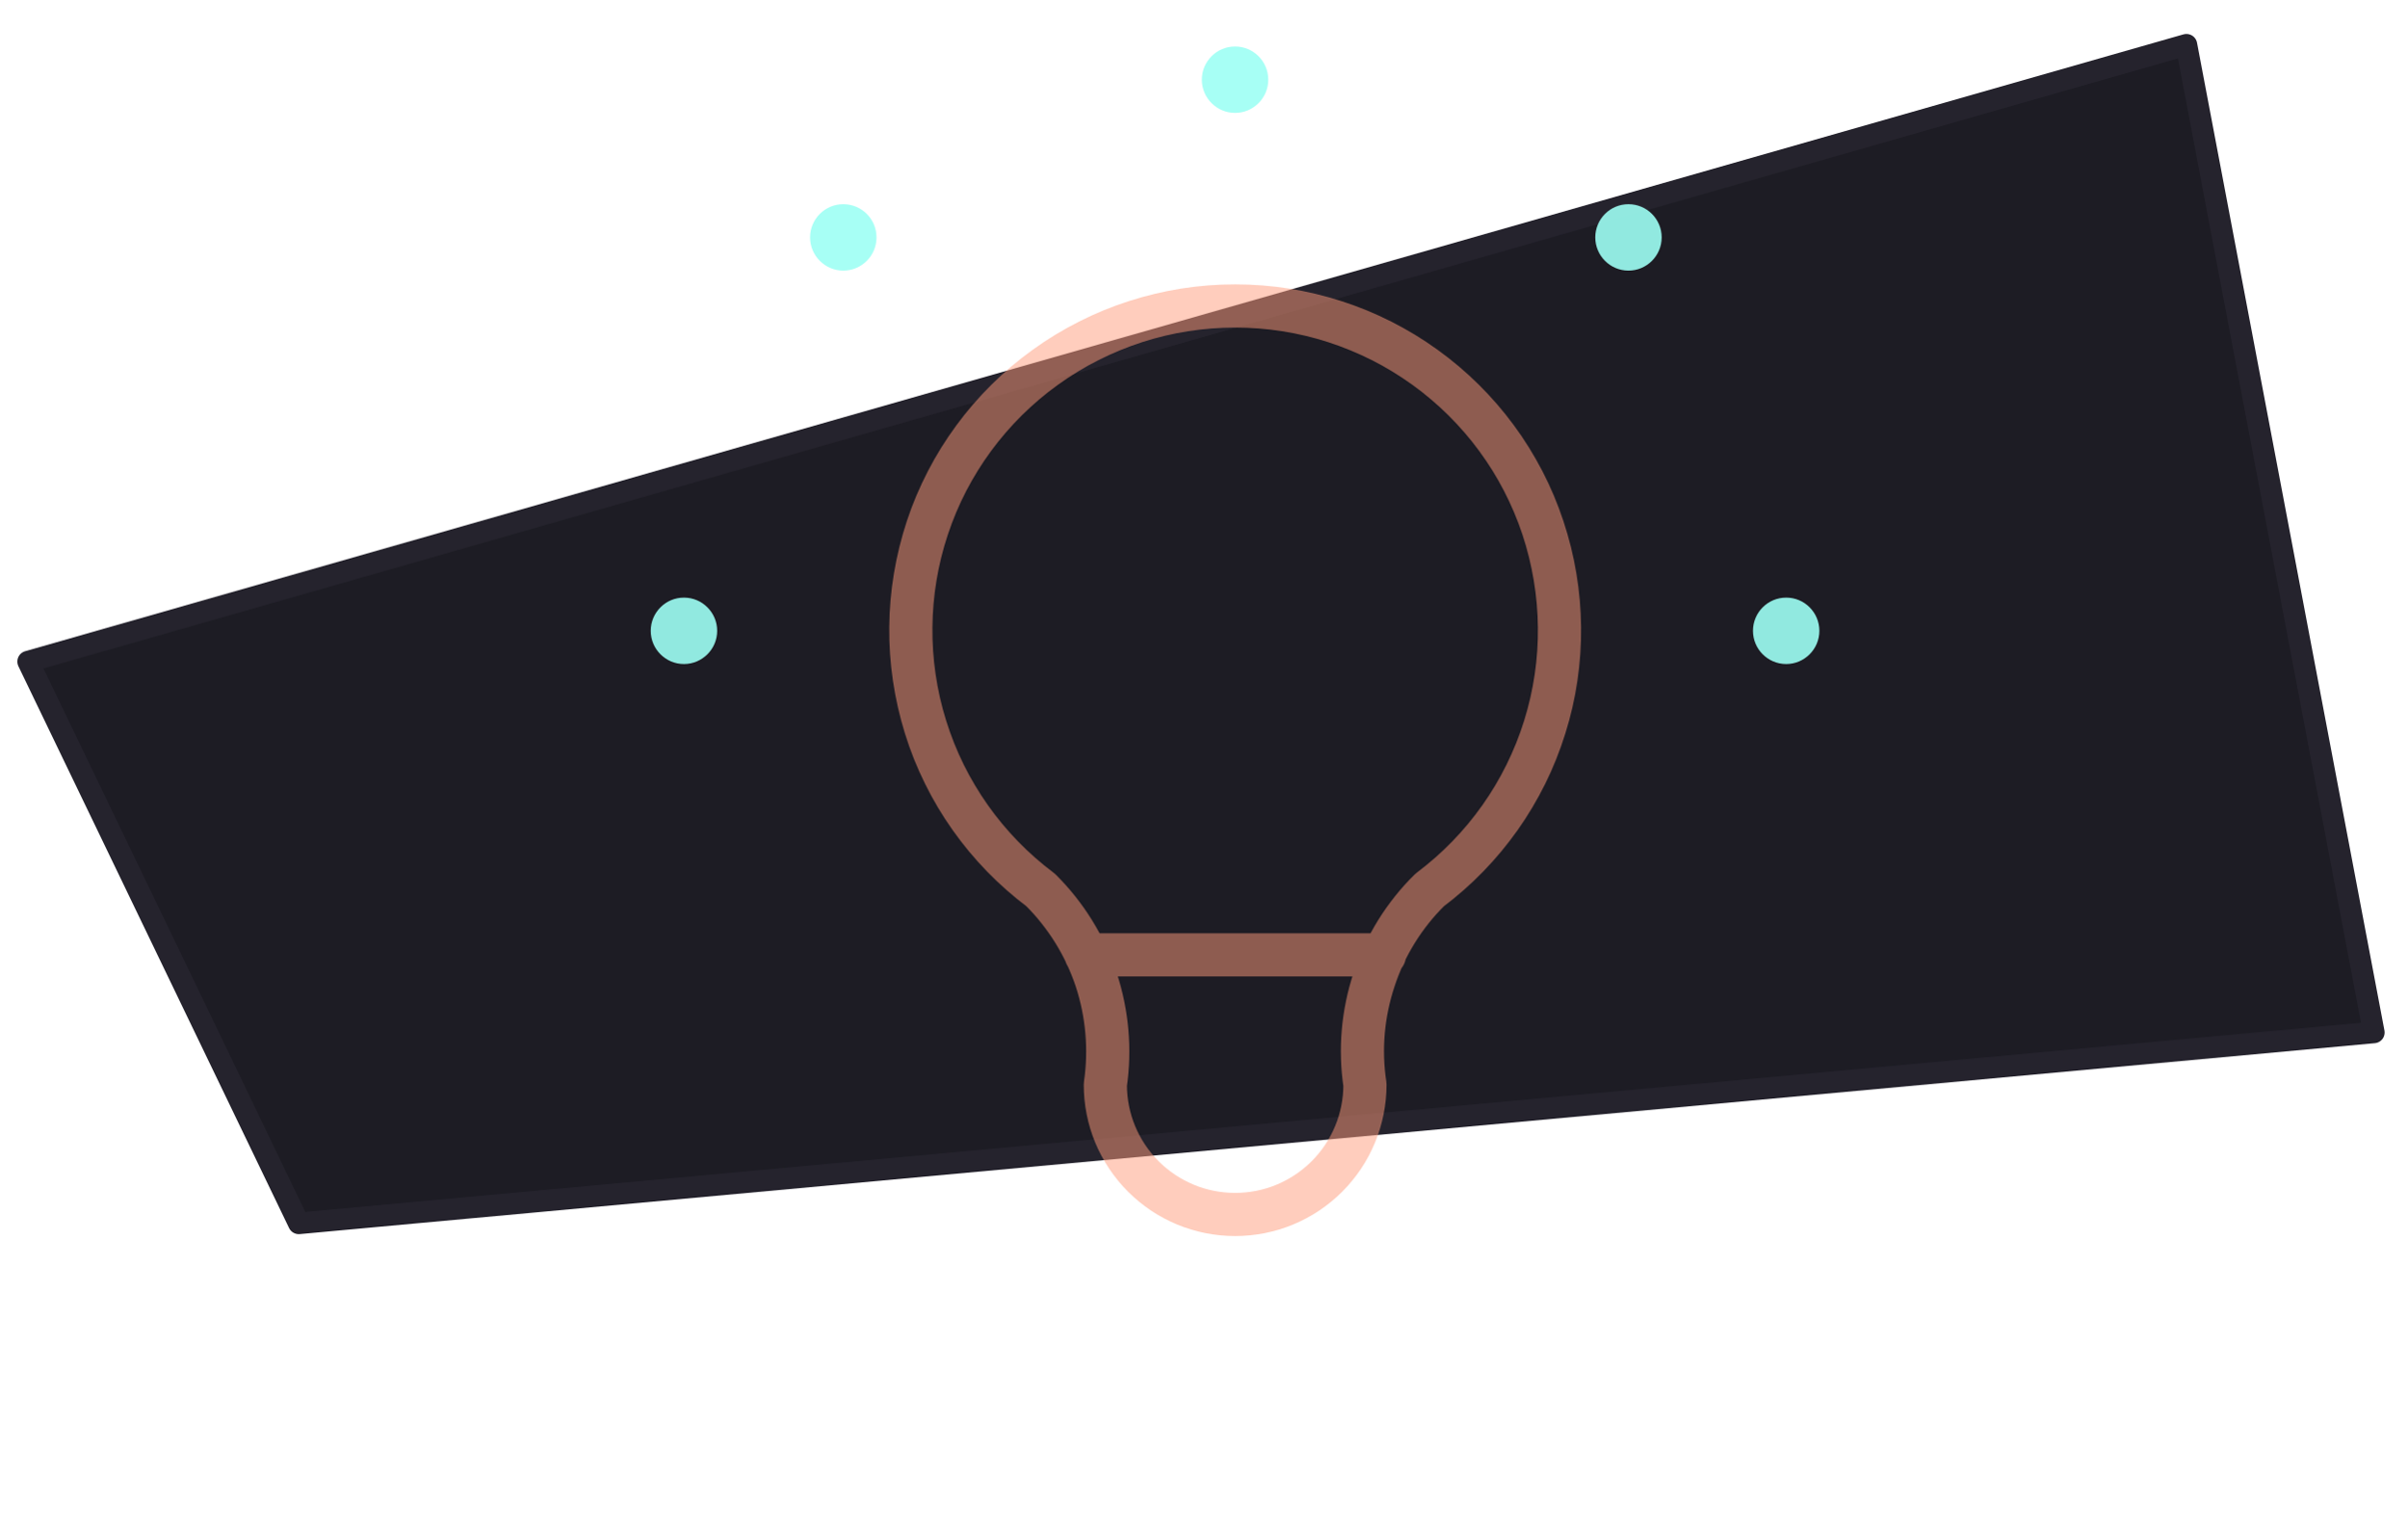
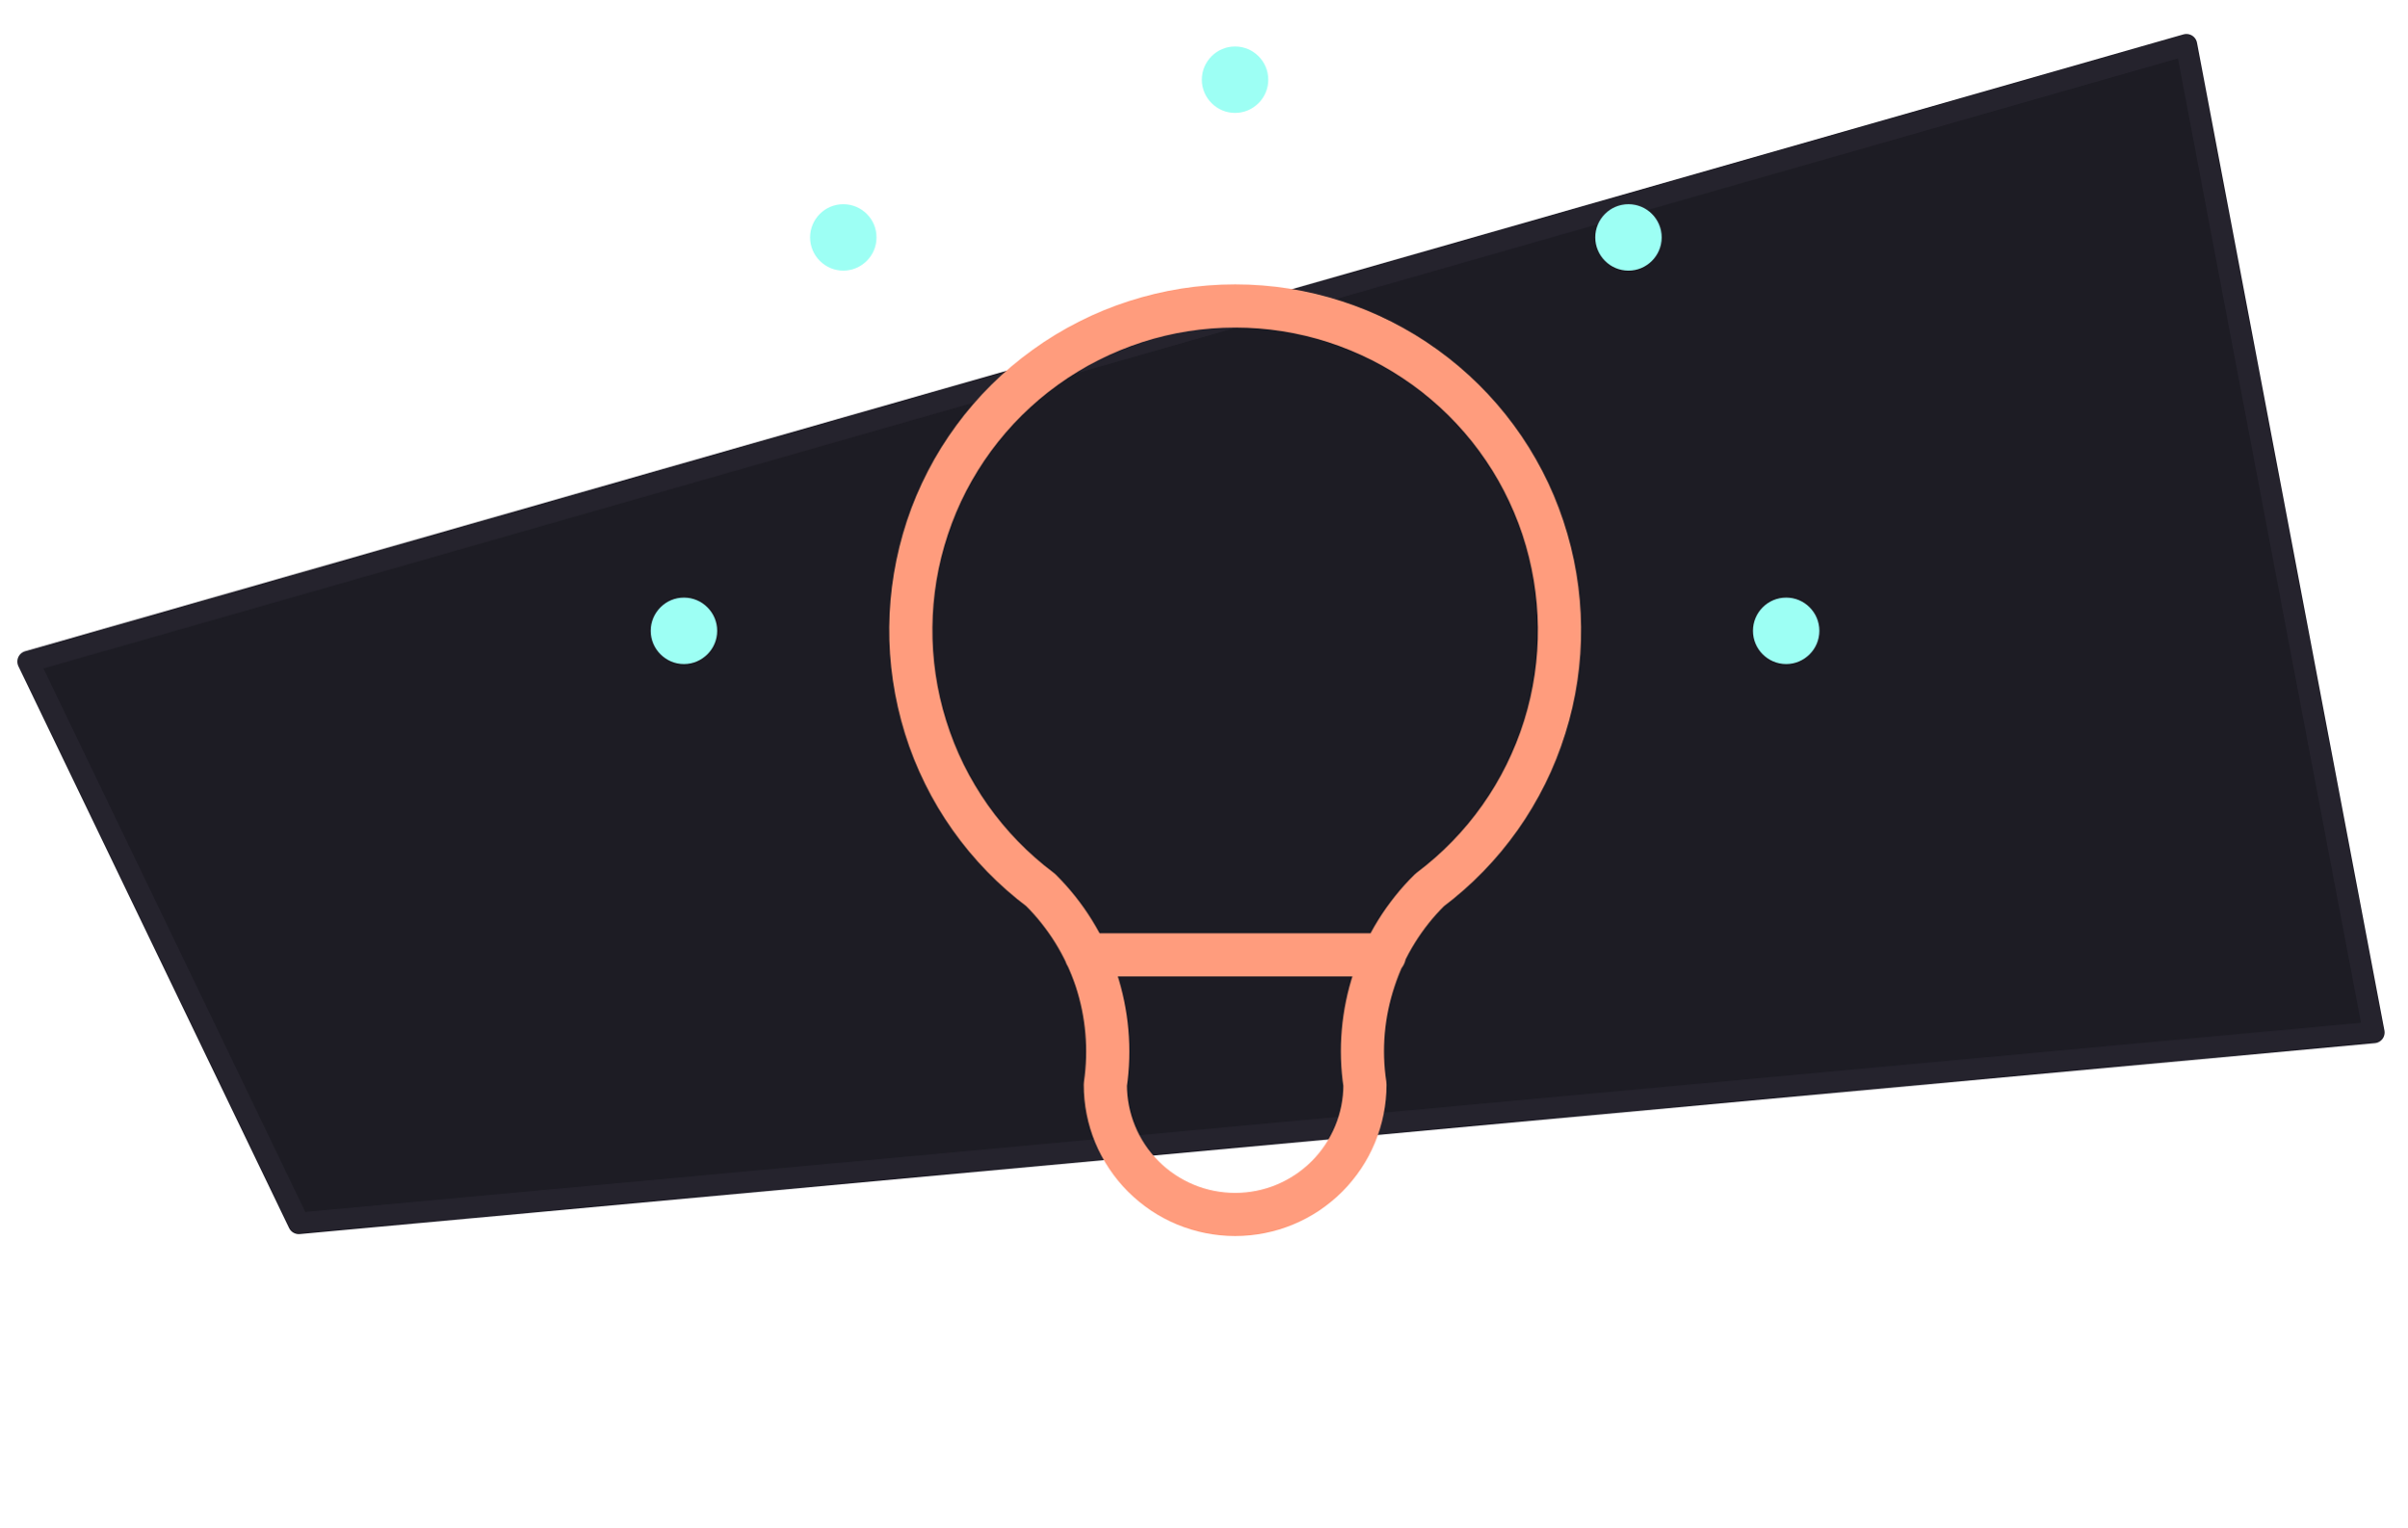
<svg xmlns="http://www.w3.org/2000/svg" width="145" height="92" viewBox="0 0 145 92" fill="none">
  <path d="M143 62.196L131.711 2.696L1.695 39.853L18 73.696L143 62.196Z" fill="#1d1c24" stroke="#25232d" stroke-width="1.3" stroke-linejoin="round" />
-   <path d="M65.425 57.52H83.405M62.685 53.61C59.405 51.15 56.975 47.72 55.755 43.8C54.535 39.88 54.575 35.68 55.865 31.79C57.155 27.9 59.655 24.51 62.975 22.12C66.305 19.72 70.305 18.43 74.405 18.43C78.505 18.43 82.505 19.72 85.835 22.12C89.165 24.52 91.655 27.9 92.945 31.79C94.235 35.68 94.285 39.88 93.055 43.8C91.835 47.72 89.405 51.15 86.125 53.61C84.595 55.12 83.445 56.97 82.775 59.01C82.095 61.05 81.905 63.22 82.225 65.34C82.225 67.41 81.405 69.4 79.935 70.87C78.465 72.34 76.485 73.16 74.405 73.16C72.325 73.16 70.345 72.34 68.875 70.87C67.405 69.4 66.585 67.42 66.585 65.34C66.895 63.22 66.705 61.05 66.035 59.01C65.355 56.97 64.205 55.12 62.685 53.61Z" stroke="rgba(255,156,125,0.5)" stroke-width="2.6" stroke-linecap="round" stroke-linejoin="round" />
-   <circle cx="41.2" cy="38" r="2" fill="#9dfff4" opacity="0.9" />
-   <circle cx="74.4" cy="4.8" r="2" fill="#9dfff4" opacity="0.9" />
-   <circle cx="107.6" cy="38" r="2" fill="#9dfff4" opacity="0.9" />
-   <circle cx="50.8" cy="14.3" r="2" fill="#9dfff4" opacity="0.9" />
-   <circle cx="98.1" cy="14.3" r="2" fill="#9dfff4" opacity="0.9" />
+   <path d="M65.425 57.52H83.405M62.685 53.61C59.405 51.15 56.975 47.72 55.755 43.8C54.535 39.88 54.575 35.68 55.865 31.79C57.155 27.9 59.655 24.51 62.975 22.12C66.305 19.72 70.305 18.43 74.405 18.43C78.505 18.43 82.505 19.72 85.835 22.12C89.165 24.52 91.655 27.9 92.945 31.79C94.235 35.68 94.285 39.88 93.055 43.8C91.835 47.72 89.405 51.15 86.125 53.61C84.595 55.12 83.445 56.97 82.775 59.01C82.095 61.05 81.905 63.22 82.225 65.34C82.225 67.41 81.405 69.4 79.935 70.87C78.465 72.34 76.485 73.16 74.405 73.16C72.325 73.16 70.345 72.34 68.875 70.87C67.405 69.4 66.585 67.42 66.585 65.34C66.895 63.22 66.705 61.05 66.035 59.01C65.355 56.97 64.205 55.12 62.685 53.61Z" stroke="#FF9C7D" stroke-width="2.6" stroke-linecap="round" stroke-linejoin="round" />
+   <circle cx="41.2" cy="38" r="2" fill="#9dfff4" />
+   <circle cx="74.4" cy="4.8" r="2" fill="#9dfff4" />
+   <circle cx="107.6" cy="38" r="2" fill="#9dfff4" />
+   <circle cx="50.8" cy="14.3" r="2" fill="#9dfff4" />
+   <circle cx="98.1" cy="14.3" r="2" fill="#9dfff4" />
</svg>
